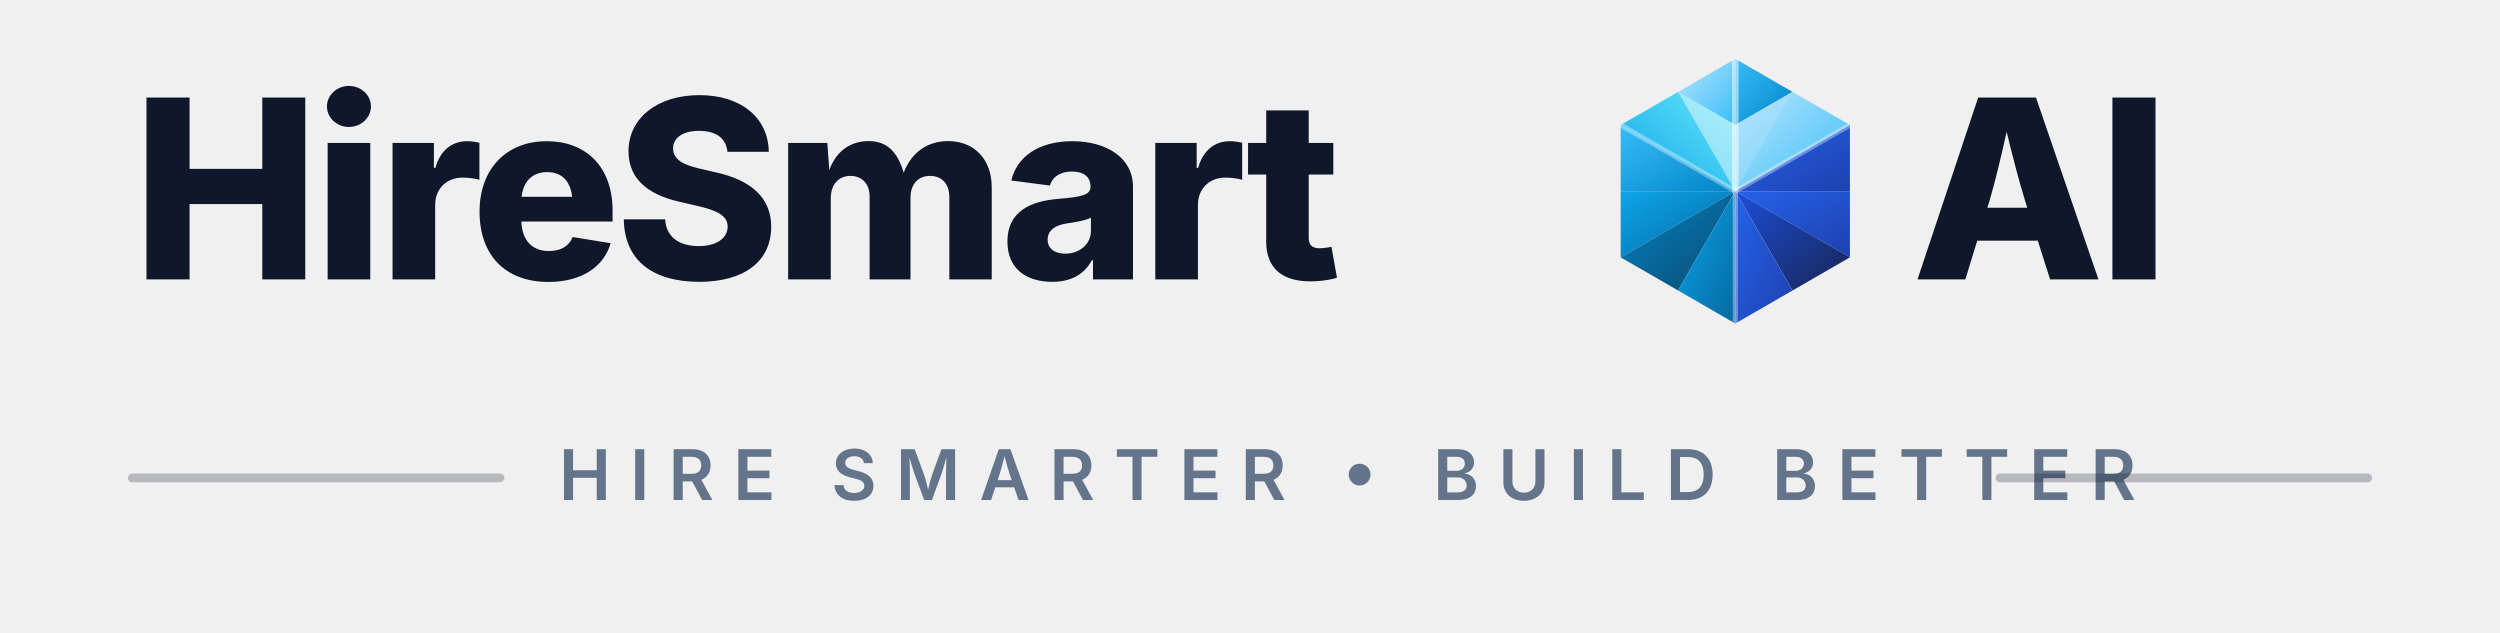
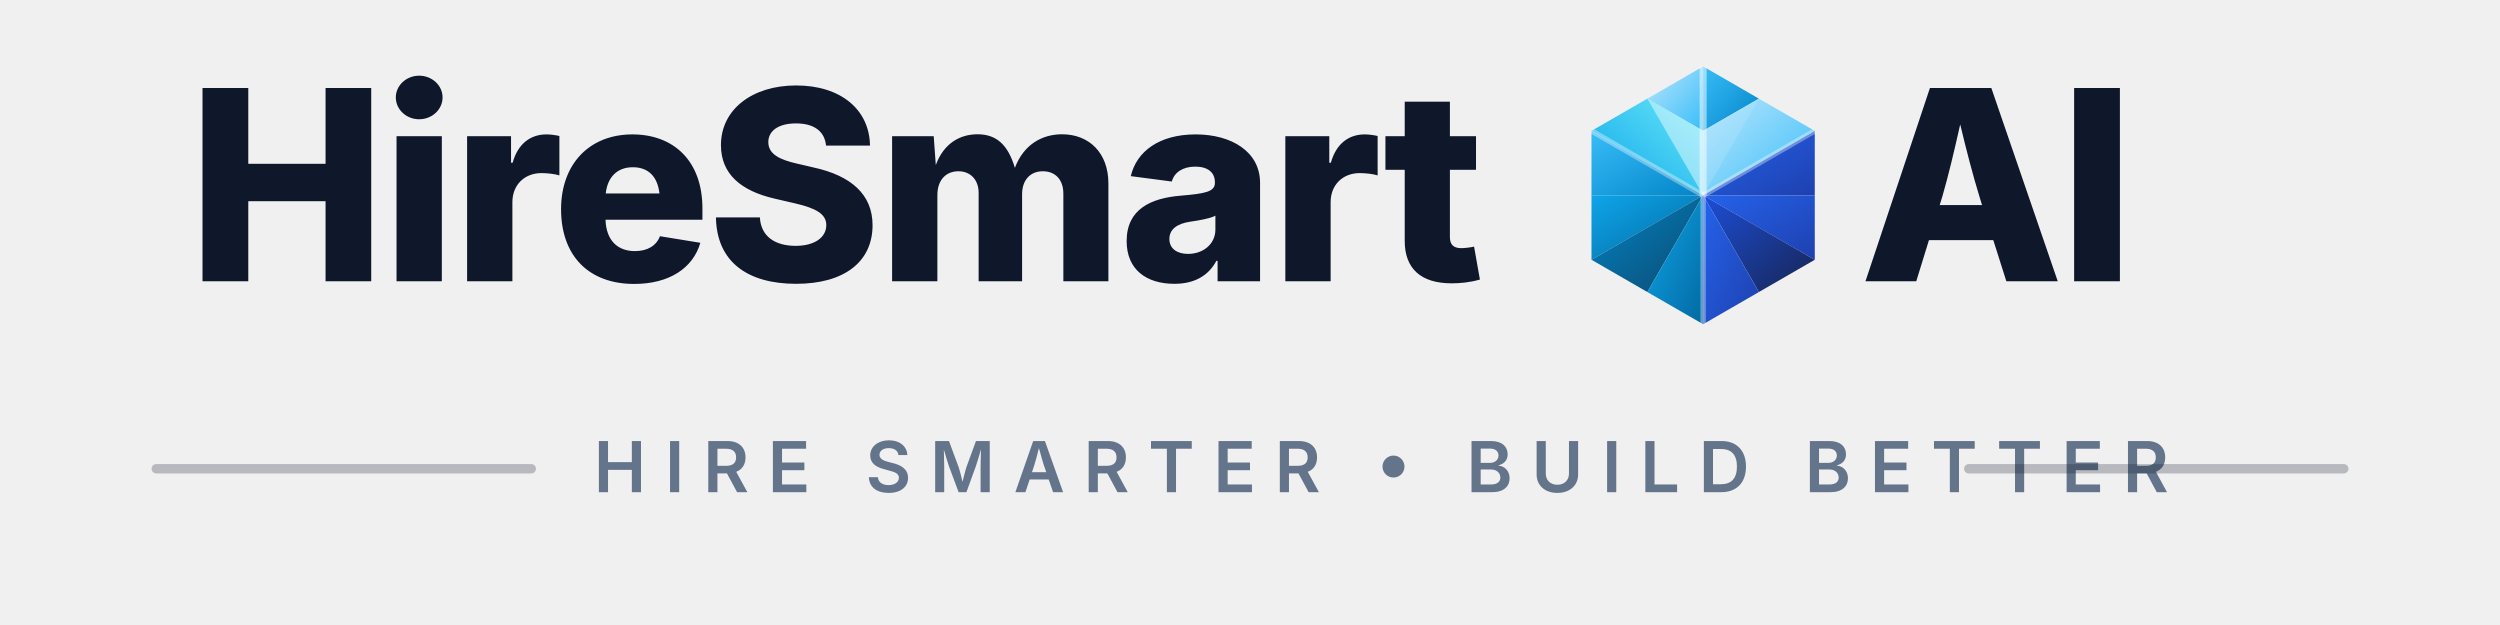
- <svg xmlns="http://www.w3.org/2000/svg" viewBox="0 0 340 86" width="340" height="86" role="img" aria-label="HireSmart AI — Hire Smarter • Build Better">
+ <svg xmlns="http://www.w3.org/2000/svg" viewBox="0 0 320 80" width="320" height="80" role="img" aria-label="HireSmart AI — Hire Smarter • Build Better">
  <defs>
    <linearGradient id="hs-full-cyan-top-dark" x1="0%" y1="0%" x2="100%" y2="100%">
      <stop offset="0%" stop-color="#bae6fd" />
      <stop offset="100%" stop-color="#38bdf8" />
    </linearGradient>
    <linearGradient id="hs-full-cyan-mid-dark" x1="0%" y1="0%" x2="100%" y2="100%">
      <stop offset="0%" stop-color="#38bdf8" />
      <stop offset="100%" stop-color="#0284c7" />
    </linearGradient>
    <linearGradient id="hs-full-cyan-glow-dark" x1="100%" y1="0%" x2="0%" y2="100%">
      <stop offset="0%" stop-color="#67e8f9" />
      <stop offset="100%" stop-color="#0ea5e9" />
    </linearGradient>
    <linearGradient id="hs-full-blue-left-dark" x1="0%" y1="0%" x2="100%" y2="100%">
      <stop offset="0%" stop-color="#0ea5e9" />
      <stop offset="100%" stop-color="#0369a1" />
    </linearGradient>
    <linearGradient id="hs-full-blue-deep-dark" x1="0%" y1="0%" x2="100%" y2="100%">
      <stop offset="0%" stop-color="#0284c7" />
      <stop offset="100%" stop-color="#0c4a6e" />
    </linearGradient>
    <linearGradient id="hs-full-blue-right-dark" x1="0%" y1="0%" x2="100%" y2="100%">
      <stop offset="0%" stop-color="#2563eb" />
      <stop offset="100%" stop-color="#1e40af" />
    </linearGradient>
    <linearGradient id="hs-full-blue-dark-dark" x1="0%" y1="0%" x2="100%" y2="100%">
      <stop offset="0%" stop-color="#1d4ed8" />
      <stop offset="100%" stop-color="#172554" />
    </linearGradient>
  </defs>
  <g id="hiresmart-brand-artwork">
-     <text x="18" y="38" font-family="Inter, system-ui, -apple-system, BlinkMacSystemFont, 'Segoe UI', Roboto, sans-serif" font-size="34" font-weight="800" letter-spacing="-0.8" fill="#0f172a">HireSmart</text>
+     <text x="24" y="36" font-family="Inter, system-ui, -apple-system, BlinkMacSystemFont, 'Segoe UI', Roboto, sans-serif" font-size="34" font-weight="800" letter-spacing="-0.6" fill="#0f172a">HireSmart</text>
    <g id="diamond-cube">
-       <polygon points="236,8.00 228.21,12.50 236,17.00" fill="url(#hs-full-cyan-top-dark)" />
-       <polygon points="236,8.00 243.79,12.50 236,17.00" fill="url(#hs-full-cyan-mid-dark)" />
-       <polygon points="228.21,12.50 220.41,17.00 236,26.00 236,17.00" fill="url(#hs-full-cyan-glow-dark)" />
-       <polygon points="243.79,12.50 251.59,17.00 236,26.00 236,17.00" fill="url(#hs-full-cyan-top-dark)" />
-       <polygon points="220.41,17.00 220.41,26.00 236,26.00" fill="url(#hs-full-cyan-mid-dark)" />
-       <polygon points="220.41,26.00 220.41,35.00 228.21,30.50 236,26.00" fill="url(#hs-full-blue-left-dark)" />
-       <polygon points="220.41,35.00 228.21,39.50 236,26.00" fill="url(#hs-full-blue-deep-dark)" />
-       <polygon points="228.21,39.50 236,44.00 236,26.00" fill="url(#hs-full-blue-left-dark)" />
-       <polygon points="251.59,17.00 251.59,26.00 236,26.00" fill="url(#hs-full-blue-right-dark)" />
-       <polygon points="251.59,26.00 251.59,35.00 243.79,30.50 236,26.00" fill="url(#hs-full-blue-right-dark)" />
-       <polygon points="251.59,35.00 243.79,39.50 236,26.00" fill="url(#hs-full-blue-dark-dark)" />
-       <polygon points="243.79,39.50 236,44.00 236,26.00" fill="url(#hs-full-blue-right-dark)" />
-       <polygon points="236,17.00 236,26.00 228.21,12.50" fill="#ffffff" opacity="0.45" />
-       <polygon points="236,17.00 236,26.00 243.79,12.50" fill="#bae6fd" opacity="0.3" />
-       <line x1="236" y1="8.00" x2="236" y2="26.00" stroke="#ffffff" stroke-width="0.9" stroke-opacity="0.5" />
-       <line x1="220.41" y1="17.00" x2="236" y2="26.00" stroke="#ffffff" stroke-width="0.7" stroke-opacity="0.35" />
-       <line x1="251.59" y1="17.00" x2="236" y2="26.00" stroke="#ffffff" stroke-width="0.7" stroke-opacity="0.35" />
-       <line x1="236" y1="44.00" x2="236" y2="26.00" stroke="#ffffff" stroke-width="0.7" stroke-opacity="0.35" />
+       <polygon points="218,8.50 210.86,12.63 218,16.75" fill="url(#hs-full-cyan-top-dark)" />
+       <polygon points="218,8.50 225.14,12.63 218,16.75" fill="url(#hs-full-cyan-mid-dark)" />
+       <polygon points="210.86,12.63 203.71,16.75 218,25.00 218,16.75" fill="url(#hs-full-cyan-glow-dark)" />
+       <polygon points="225.14,12.63 232.29,16.75 218,25.00 218,16.75" fill="url(#hs-full-cyan-top-dark)" />
+       <polygon points="203.71,16.75 203.71,25.00 218,25.00" fill="url(#hs-full-cyan-mid-dark)" />
+       <polygon points="203.71,25.00 203.71,33.25 210.86,29.13 218,25.00" fill="url(#hs-full-blue-left-dark)" />
+       <polygon points="203.71,33.25 210.86,37.38 218,25.00" fill="url(#hs-full-blue-deep-dark)" />
+       <polygon points="210.86,37.38 218,41.50 218,25.00" fill="url(#hs-full-blue-left-dark)" />
+       <polygon points="232.29,16.75 232.29,25.00 218,25.00" fill="url(#hs-full-blue-right-dark)" />
+       <polygon points="232.29,25.00 232.29,33.25 225.14,29.13 218,25.00" fill="url(#hs-full-blue-right-dark)" />
+       <polygon points="232.29,33.25 225.14,37.38 218,25.00" fill="url(#hs-full-blue-dark-dark)" />
+       <polygon points="225.14,37.38 218,41.50 218,25.00" fill="url(#hs-full-blue-right-dark)" />
+       <polygon points="218,16.75 218,25.00 210.86,12.63" fill="#ffffff" opacity="0.45" />
+       <polygon points="218,16.75 218,25.00 225.14,12.63" fill="#bae6fd" opacity="0.3" />
+       <line x1="218" y1="8.50" x2="218" y2="25.00" stroke="#ffffff" stroke-width="0.9" stroke-opacity="0.5" />
+       <line x1="203.71" y1="16.75" x2="218" y2="25.00" stroke="#ffffff" stroke-width="0.7" stroke-opacity="0.35" />
+       <line x1="232.29" y1="16.75" x2="218" y2="25.00" stroke="#ffffff" stroke-width="0.7" stroke-opacity="0.35" />
+       <line x1="218" y1="41.50" x2="218" y2="25.00" stroke="#ffffff" stroke-width="0.7" stroke-opacity="0.35" />
    </g>
-     <text x="260" y="38" font-family="Inter, system-ui, -apple-system, BlinkMacSystemFont, 'Segoe UI', Roboto, sans-serif" font-size="34" font-weight="800" letter-spacing="-0.8" fill="#0f172a">AI</text>
-     <line x1="18" y1="65" x2="68" y2="65" stroke="rgba(15, 23, 42, 0.25)" stroke-width="1.2" stroke-linecap="round" />
-     <text x="76" y="68" font-family="Inter, system-ui, -apple-system, BlinkMacSystemFont, 'Segoe UI', Roboto, sans-serif" font-size="9.5" font-weight="600" letter-spacing="2.6" fill="#64748b">HIRE SMARTER  •  BUILD BETTER</text>
-     <line x1="272" y1="65" x2="322" y2="65" stroke="rgba(15, 23, 42, 0.25)" stroke-width="1.2" stroke-linecap="round" />
+     <text x="238" y="36" font-family="Inter, system-ui, -apple-system, BlinkMacSystemFont, 'Segoe UI', Roboto, sans-serif" font-size="34" font-weight="800" letter-spacing="-0.6" fill="#0f172a">AI</text>
+     <line x1="20" y1="60" x2="68" y2="60" stroke="rgba(15, 23, 42, 0.25)" stroke-width="1.2" stroke-linecap="round" />
+     <text x="76" y="63" font-family="Inter, system-ui, -apple-system, BlinkMacSystemFont, 'Segoe UI', Roboto, sans-serif" font-size="9" font-weight="600" letter-spacing="2.4" fill="#64748b">HIRE SMARTER  •  BUILD BETTER</text>
+     <line x1="252" y1="60" x2="300" y2="60" stroke="rgba(15, 23, 42, 0.25)" stroke-width="1.2" stroke-linecap="round" />
  </g>
</svg>
